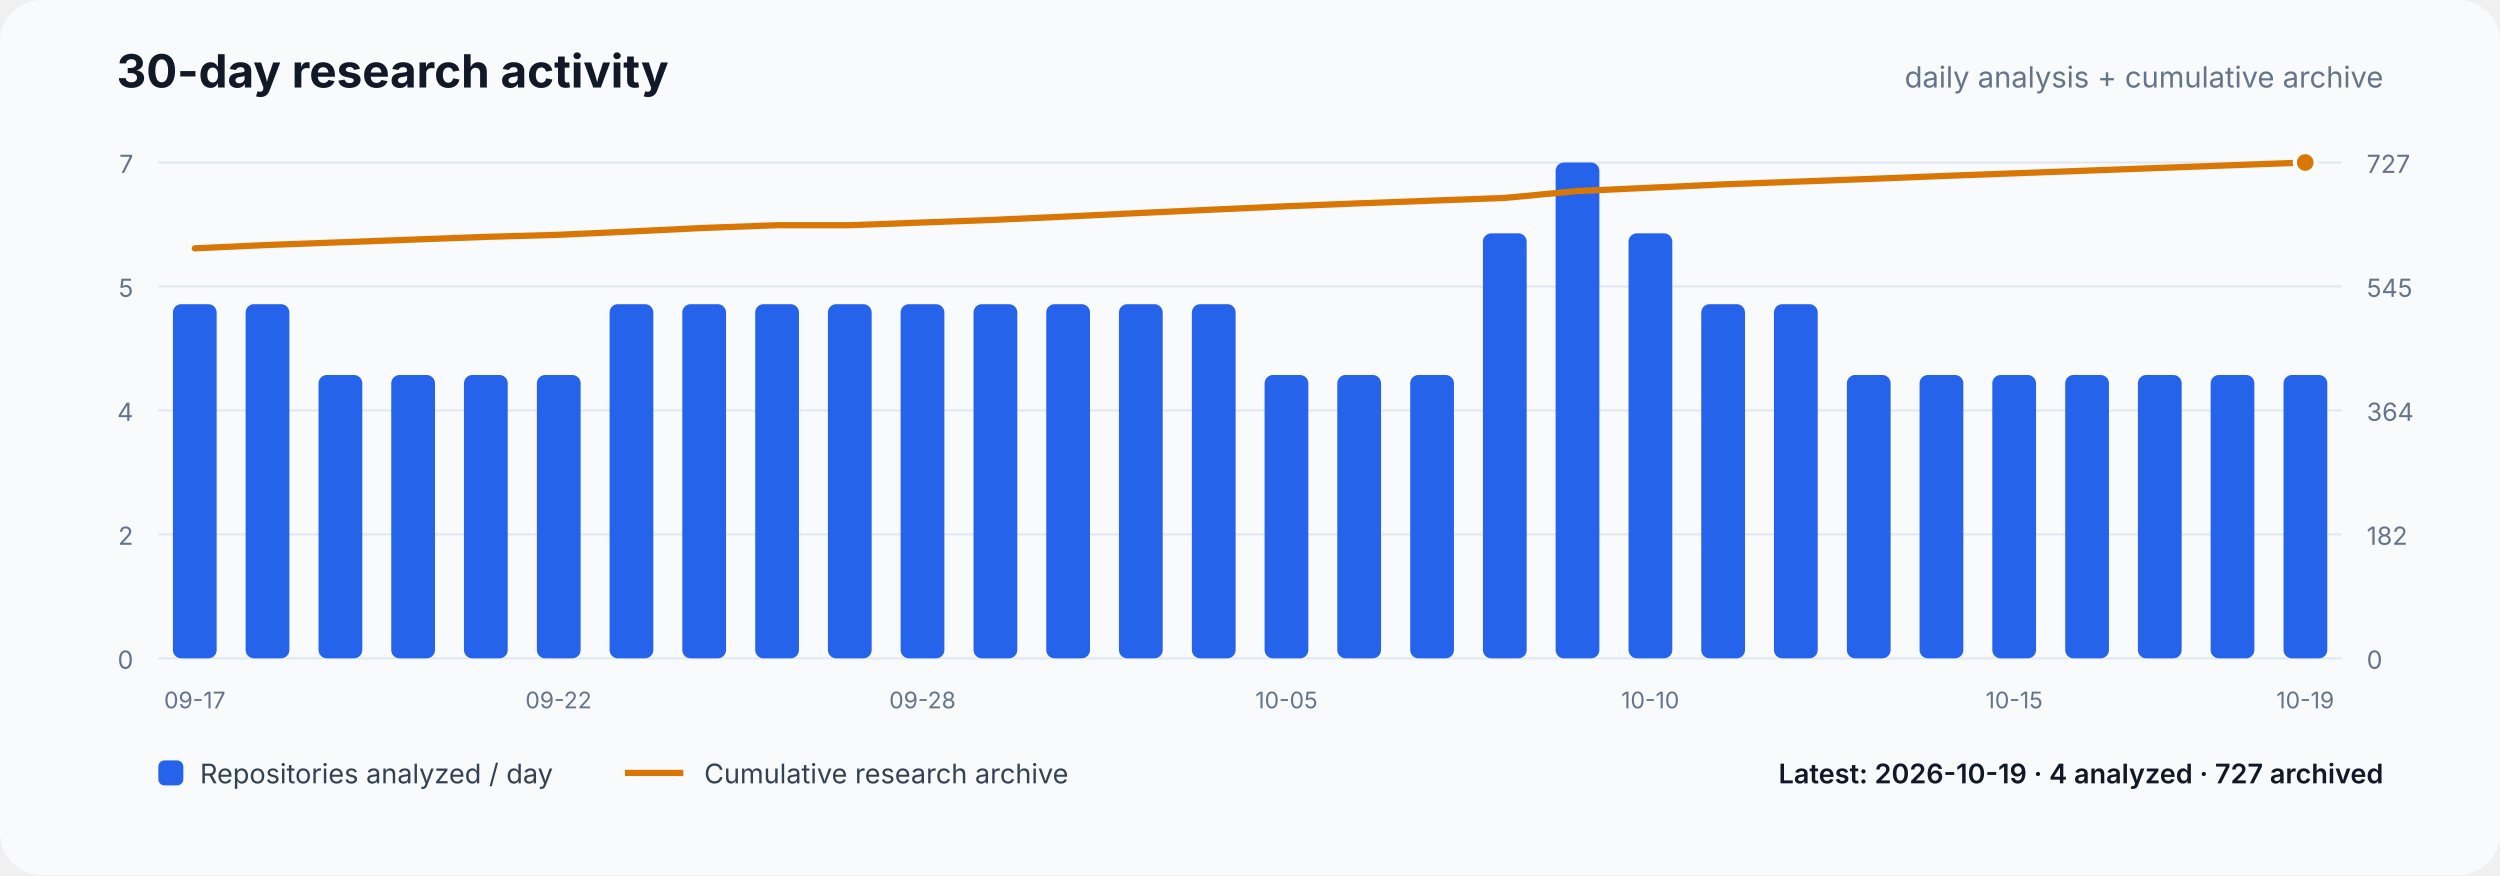
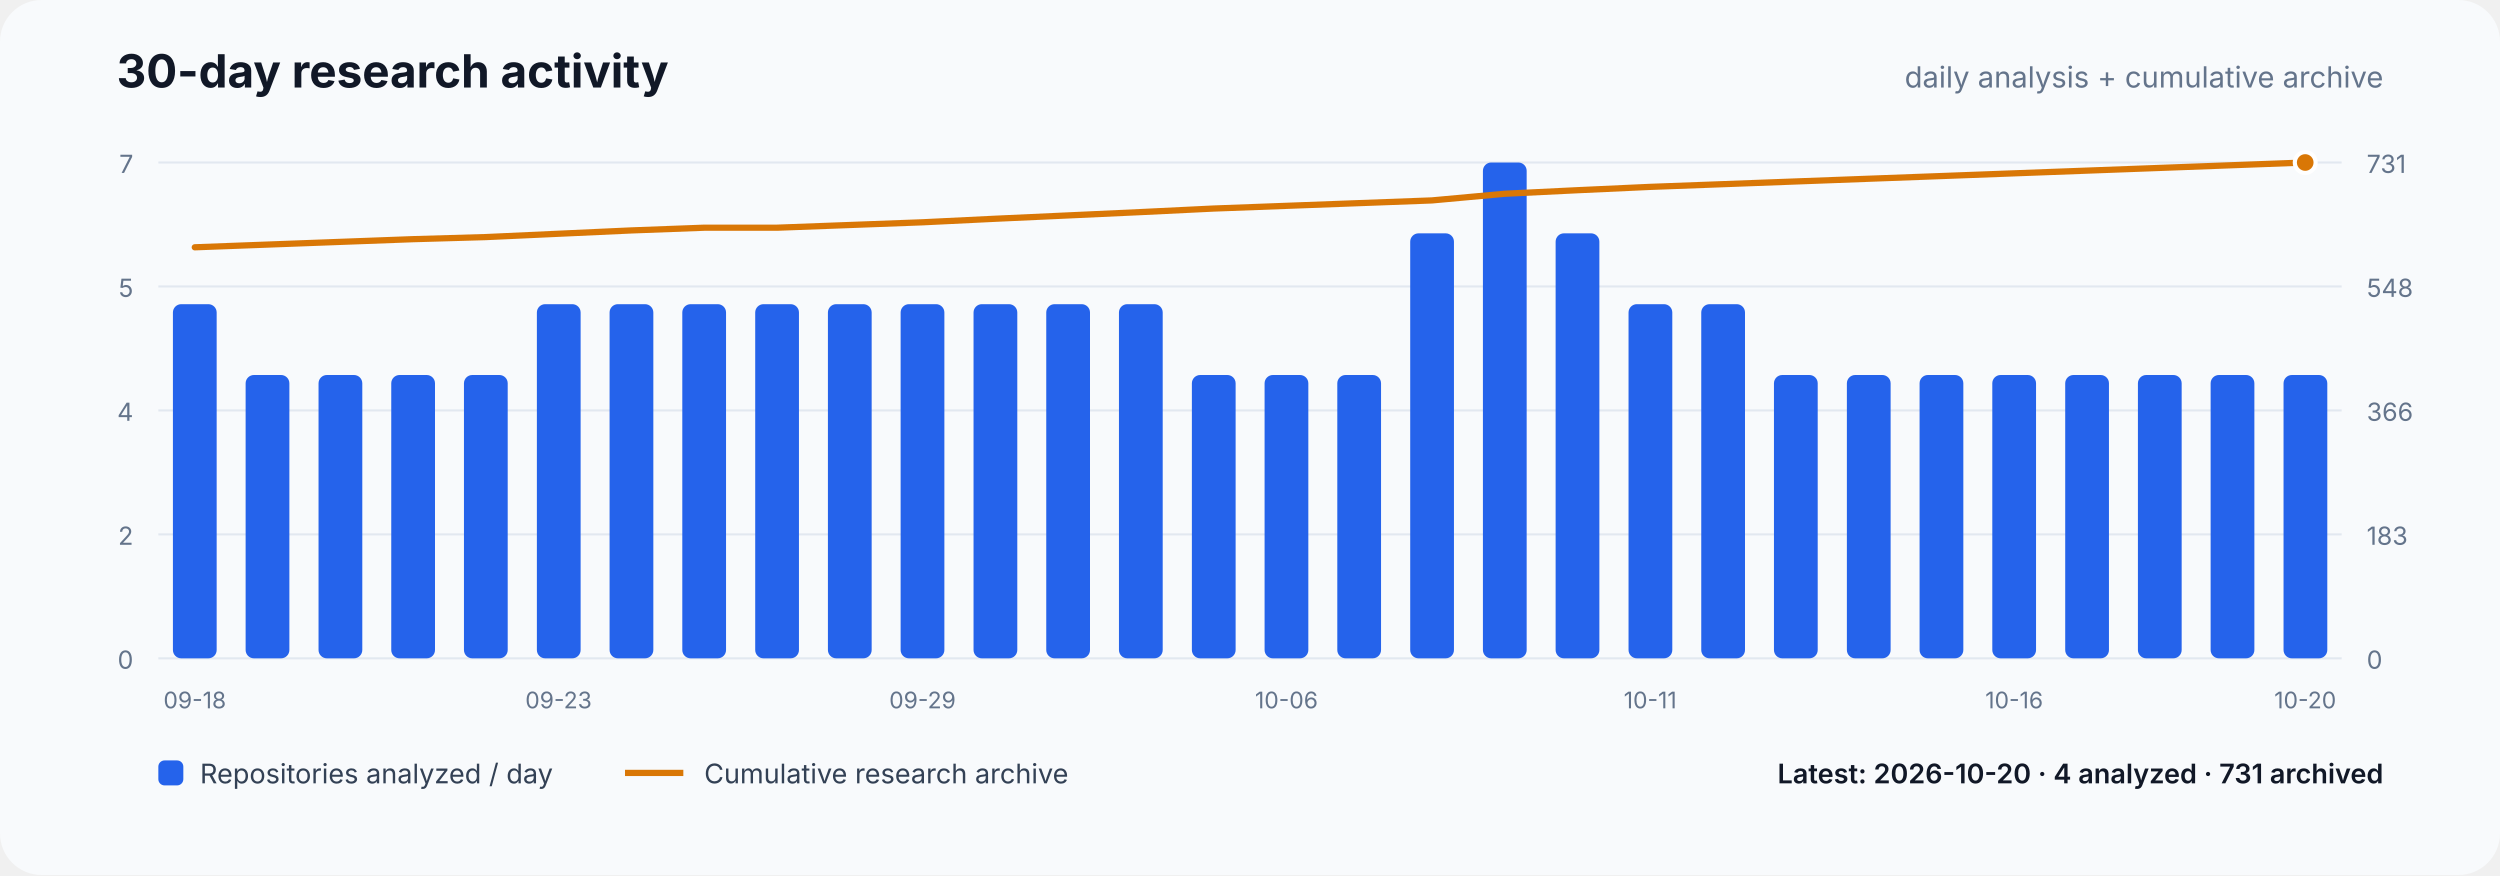
<svg xmlns="http://www.w3.org/2000/svg" width="1200" height="420" viewBox="0 0 1200 420" role="img" aria-labelledby="title desc">
  <rect width="1200" height="420" rx="20" fill="#f8fafc" />
  <text x="56" y="42" font-family="Inter,system-ui,sans-serif" font-size="22" font-weight="700" fill="#111827">30-day research activity</text>
  <text x="1144" y="42" text-anchor="end" font-family="Inter,system-ui,sans-serif" font-size="14" fill="#64748b">daily analysis + cumulative archive</text>
  <line x1="76" y1="316.0" x2="1124" y2="316.0" stroke="#e2e8f0" />
  <text x="64" y="321.0" text-anchor="end" font-family="Inter,system-ui,sans-serif" font-size="12" fill="#64748b">0</text>
  <text x="1136" y="321.0" font-family="Inter,system-ui,sans-serif" font-size="12" fill="#64748b">0</text>
  <line x1="76" y1="256.5" x2="1124" y2="256.5" stroke="#e2e8f0" />
  <text x="64" y="261.5" text-anchor="end" font-family="Inter,system-ui,sans-serif" font-size="12" fill="#64748b">2</text>
-   <text x="1136" y="261.5" font-family="Inter,system-ui,sans-serif" font-size="12" fill="#64748b">182</text>
+   <text x="1136" y="261.5" font-family="Inter,system-ui,sans-serif" font-size="12" fill="#64748b">183</text>
  <line x1="76" y1="197.0" x2="1124" y2="197.0" stroke="#e2e8f0" />
  <text x="64" y="202.0" text-anchor="end" font-family="Inter,system-ui,sans-serif" font-size="12" fill="#64748b">4</text>
-   <text x="1136" y="202.0" font-family="Inter,system-ui,sans-serif" font-size="12" fill="#64748b">364</text>
+   <text x="1136" y="202.0" font-family="Inter,system-ui,sans-serif" font-size="12" fill="#64748b">366</text>
  <line x1="76" y1="137.5" x2="1124" y2="137.5" stroke="#e2e8f0" />
  <text x="64" y="142.5" text-anchor="end" font-family="Inter,system-ui,sans-serif" font-size="12" fill="#64748b">5</text>
-   <text x="1136" y="142.5" font-family="Inter,system-ui,sans-serif" font-size="12" fill="#64748b">545</text>
+   <text x="1136" y="142.5" font-family="Inter,system-ui,sans-serif" font-size="12" fill="#64748b">548</text>
  <line x1="76" y1="78.0" x2="1124" y2="78.0" stroke="#e2e8f0" />
  <text x="64" y="83.0" text-anchor="end" font-family="Inter,system-ui,sans-serif" font-size="12" fill="#64748b">7</text>
-   <text x="1136" y="83.0" font-family="Inter,system-ui,sans-serif" font-size="12" fill="#64748b">727</text>
+   <text x="1136" y="83.0" font-family="Inter,system-ui,sans-serif" font-size="12" fill="#64748b">731</text>
  <rect x="83.0" y="146.0" width="21.0" height="170.0" rx="4" fill="#2563eb" />
-   <text x="93.5" y="340" text-anchor="middle" font-family="Inter,system-ui,sans-serif" font-size="11" fill="#64748b">09-17</text>
-   <rect x="117.9" y="146.0" width="21.0" height="170.0" rx="4" fill="#2563eb" />
+   <text x="93.5" y="340" text-anchor="middle" font-family="Inter,system-ui,sans-serif" font-size="11" fill="#64748b">09-18</text>
+   <rect x="117.9" y="180.0" width="21.0" height="136.0" rx="4" fill="#2563eb" />
  <rect x="152.9" y="180.0" width="21.0" height="136.0" rx="4" fill="#2563eb" />
  <rect x="187.8" y="180.0" width="21.0" height="136.0" rx="4" fill="#2563eb" />
  <rect x="222.7" y="180.0" width="21.0" height="136.0" rx="4" fill="#2563eb" />
-   <rect x="257.7" y="180.0" width="21.0" height="136.0" rx="4" fill="#2563eb" />
-   <text x="268.1" y="340" text-anchor="middle" font-family="Inter,system-ui,sans-serif" font-size="11" fill="#64748b">09-22</text>
+   <rect x="257.7" y="146.0" width="21.0" height="170.0" rx="4" fill="#2563eb" />
+   <text x="268.1" y="340" text-anchor="middle" font-family="Inter,system-ui,sans-serif" font-size="11" fill="#64748b">09-23</text>
  <rect x="292.6" y="146.0" width="21.0" height="170.0" rx="4" fill="#2563eb" />
  <rect x="327.5" y="146.0" width="21.0" height="170.0" rx="4" fill="#2563eb" />
  <rect x="362.5" y="146.0" width="21.0" height="170.0" rx="4" fill="#2563eb" />
  <rect x="397.4" y="146.0" width="21.0" height="170.0" rx="4" fill="#2563eb" />
  <rect x="432.3" y="146.0" width="21.0" height="170.0" rx="4" fill="#2563eb" />
-   <text x="442.8" y="340" text-anchor="middle" font-family="Inter,system-ui,sans-serif" font-size="11" fill="#64748b">09-28</text>
+   <text x="442.8" y="340" text-anchor="middle" font-family="Inter,system-ui,sans-serif" font-size="11" fill="#64748b">09-29</text>
  <rect x="467.3" y="146.0" width="21.0" height="170.0" rx="4" fill="#2563eb" />
  <rect x="502.2" y="146.0" width="21.0" height="170.0" rx="4" fill="#2563eb" />
  <rect x="537.1" y="146.0" width="21.0" height="170.0" rx="4" fill="#2563eb" />
-   <rect x="572.1" y="146.0" width="21.0" height="170.0" rx="4" fill="#2563eb" />
+   <rect x="572.1" y="180.0" width="21.0" height="136.0" rx="4" fill="#2563eb" />
  <rect x="607.0" y="180.0" width="21.0" height="136.0" rx="4" fill="#2563eb" />
-   <text x="617.5" y="340" text-anchor="middle" font-family="Inter,system-ui,sans-serif" font-size="11" fill="#64748b">10-05</text>
+   <text x="617.5" y="340" text-anchor="middle" font-family="Inter,system-ui,sans-serif" font-size="11" fill="#64748b">10-06</text>
  <rect x="641.9" y="180.0" width="21.0" height="136.0" rx="4" fill="#2563eb" />
-   <rect x="676.9" y="180.0" width="21.0" height="136.0" rx="4" fill="#2563eb" />
-   <rect x="711.8" y="112.0" width="21.0" height="204.0" rx="4" fill="#2563eb" />
-   <rect x="746.7" y="78.0" width="21.0" height="238.0" rx="4" fill="#2563eb" />
-   <rect x="781.7" y="112.0" width="21.0" height="204.0" rx="4" fill="#2563eb" />
-   <text x="792.1" y="340" text-anchor="middle" font-family="Inter,system-ui,sans-serif" font-size="11" fill="#64748b">10-10</text>
+   <rect x="676.9" y="112.0" width="21.0" height="204.0" rx="4" fill="#2563eb" />
+   <rect x="711.8" y="78.0" width="21.0" height="238.0" rx="4" fill="#2563eb" />
+   <rect x="746.7" y="112.0" width="21.0" height="204.0" rx="4" fill="#2563eb" />
+   <rect x="781.7" y="146.0" width="21.0" height="170.0" rx="4" fill="#2563eb" />
+   <text x="792.1" y="340" text-anchor="middle" font-family="Inter,system-ui,sans-serif" font-size="11" fill="#64748b">10-11</text>
  <rect x="816.6" y="146.0" width="21.0" height="170.0" rx="4" fill="#2563eb" />
-   <rect x="851.5" y="146.0" width="21.0" height="170.0" rx="4" fill="#2563eb" />
+   <rect x="851.5" y="180.0" width="21.0" height="136.0" rx="4" fill="#2563eb" />
  <rect x="886.5" y="180.0" width="21.0" height="136.0" rx="4" fill="#2563eb" />
  <rect x="921.4" y="180.0" width="21.0" height="136.0" rx="4" fill="#2563eb" />
  <rect x="956.3" y="180.0" width="21.0" height="136.0" rx="4" fill="#2563eb" />
-   <text x="966.8" y="340" text-anchor="middle" font-family="Inter,system-ui,sans-serif" font-size="11" fill="#64748b">10-15</text>
+   <text x="966.8" y="340" text-anchor="middle" font-family="Inter,system-ui,sans-serif" font-size="11" fill="#64748b">10-16</text>
  <rect x="991.3" y="180.0" width="21.0" height="136.0" rx="4" fill="#2563eb" />
  <rect x="1026.2" y="180.0" width="21.0" height="136.0" rx="4" fill="#2563eb" />
  <rect x="1061.1" y="180.0" width="21.0" height="136.0" rx="4" fill="#2563eb" />
  <rect x="1096.1" y="180.0" width="21.0" height="136.0" rx="4" fill="#2563eb" />
-   <text x="1106.5" y="340" text-anchor="middle" font-family="Inter,system-ui,sans-serif" font-size="11" fill="#64748b">10-19</text>
-   <polyline points="93.5,119.2 128.4,117.6 163.3,116.3 198.3,115.0 233.2,113.7 268.1,112.7 303.1,111.1 338.0,109.4 372.9,108.1 407.9,108.1 442.8,106.8 477.7,105.5 512.7,103.9 547.6,102.2 582.5,100.6 617.5,99.0 652.4,97.6 687.3,96.3 722.3,95.0 757.2,91.7 792.1,90.1 827.1,88.5 862.0,87.2 896.9,85.9 931.9,84.5 966.8,83.2 1001.7,81.9 1036.7,80.6 1071.6,79.3 1106.5,78.0" fill="none" stroke="#d97706" stroke-width="3" stroke-linejoin="round" stroke-linecap="round" />
+   <text x="1106.5" y="340" text-anchor="middle" font-family="Inter,system-ui,sans-serif" font-size="11" fill="#64748b">10-20</text>
+   <polyline points="93.5,118.7 128.4,117.4 163.3,116.1 198.3,114.8 233.2,113.8 268.1,112.2 303.1,110.6 338.0,109.3 372.9,109.3 407.9,108.0 442.8,106.7 477.7,105.0 512.7,103.4 547.6,101.8 582.5,100.1 617.5,98.8 652.4,97.5 687.3,96.2 722.3,93.0 757.2,91.3 792.1,89.7 827.1,88.4 862.0,87.1 896.9,85.8 931.9,84.5 966.8,83.2 1001.7,81.9 1036.7,80.6 1071.6,79.3 1106.5,78.0" fill="none" stroke="#d97706" stroke-width="3" stroke-linejoin="round" stroke-linecap="round" />
  <circle cx="1106.5" cy="78.0" r="5" fill="#d97706" stroke="#fff" stroke-width="2" />
  <rect x="76" y="365" width="12" height="12" rx="3" fill="#2563eb" />
  <text x="96" y="376" font-family="Inter,system-ui,sans-serif" font-size="13" fill="#334155">Repositories analyzed / day</text>
  <line x1="300" y1="371" x2="328" y2="371" stroke="#d97706" stroke-width="3" />
  <text x="338" y="376" font-family="Inter,system-ui,sans-serif" font-size="13" fill="#334155">Cumulative research archive</text>
-   <text x="1144" y="376" text-anchor="end" font-family="Inter,system-ui,sans-serif" font-size="13" font-weight="600" fill="#111827">Latest: 2026-10-19 · 4 analyzed · 727 archived</text>
+   <text x="1144" y="376" text-anchor="end" font-family="Inter,system-ui,sans-serif" font-size="13" font-weight="600" fill="#111827">Latest: 2026-10-20 · 4 analyzed · 731 archived</text>
</svg>
